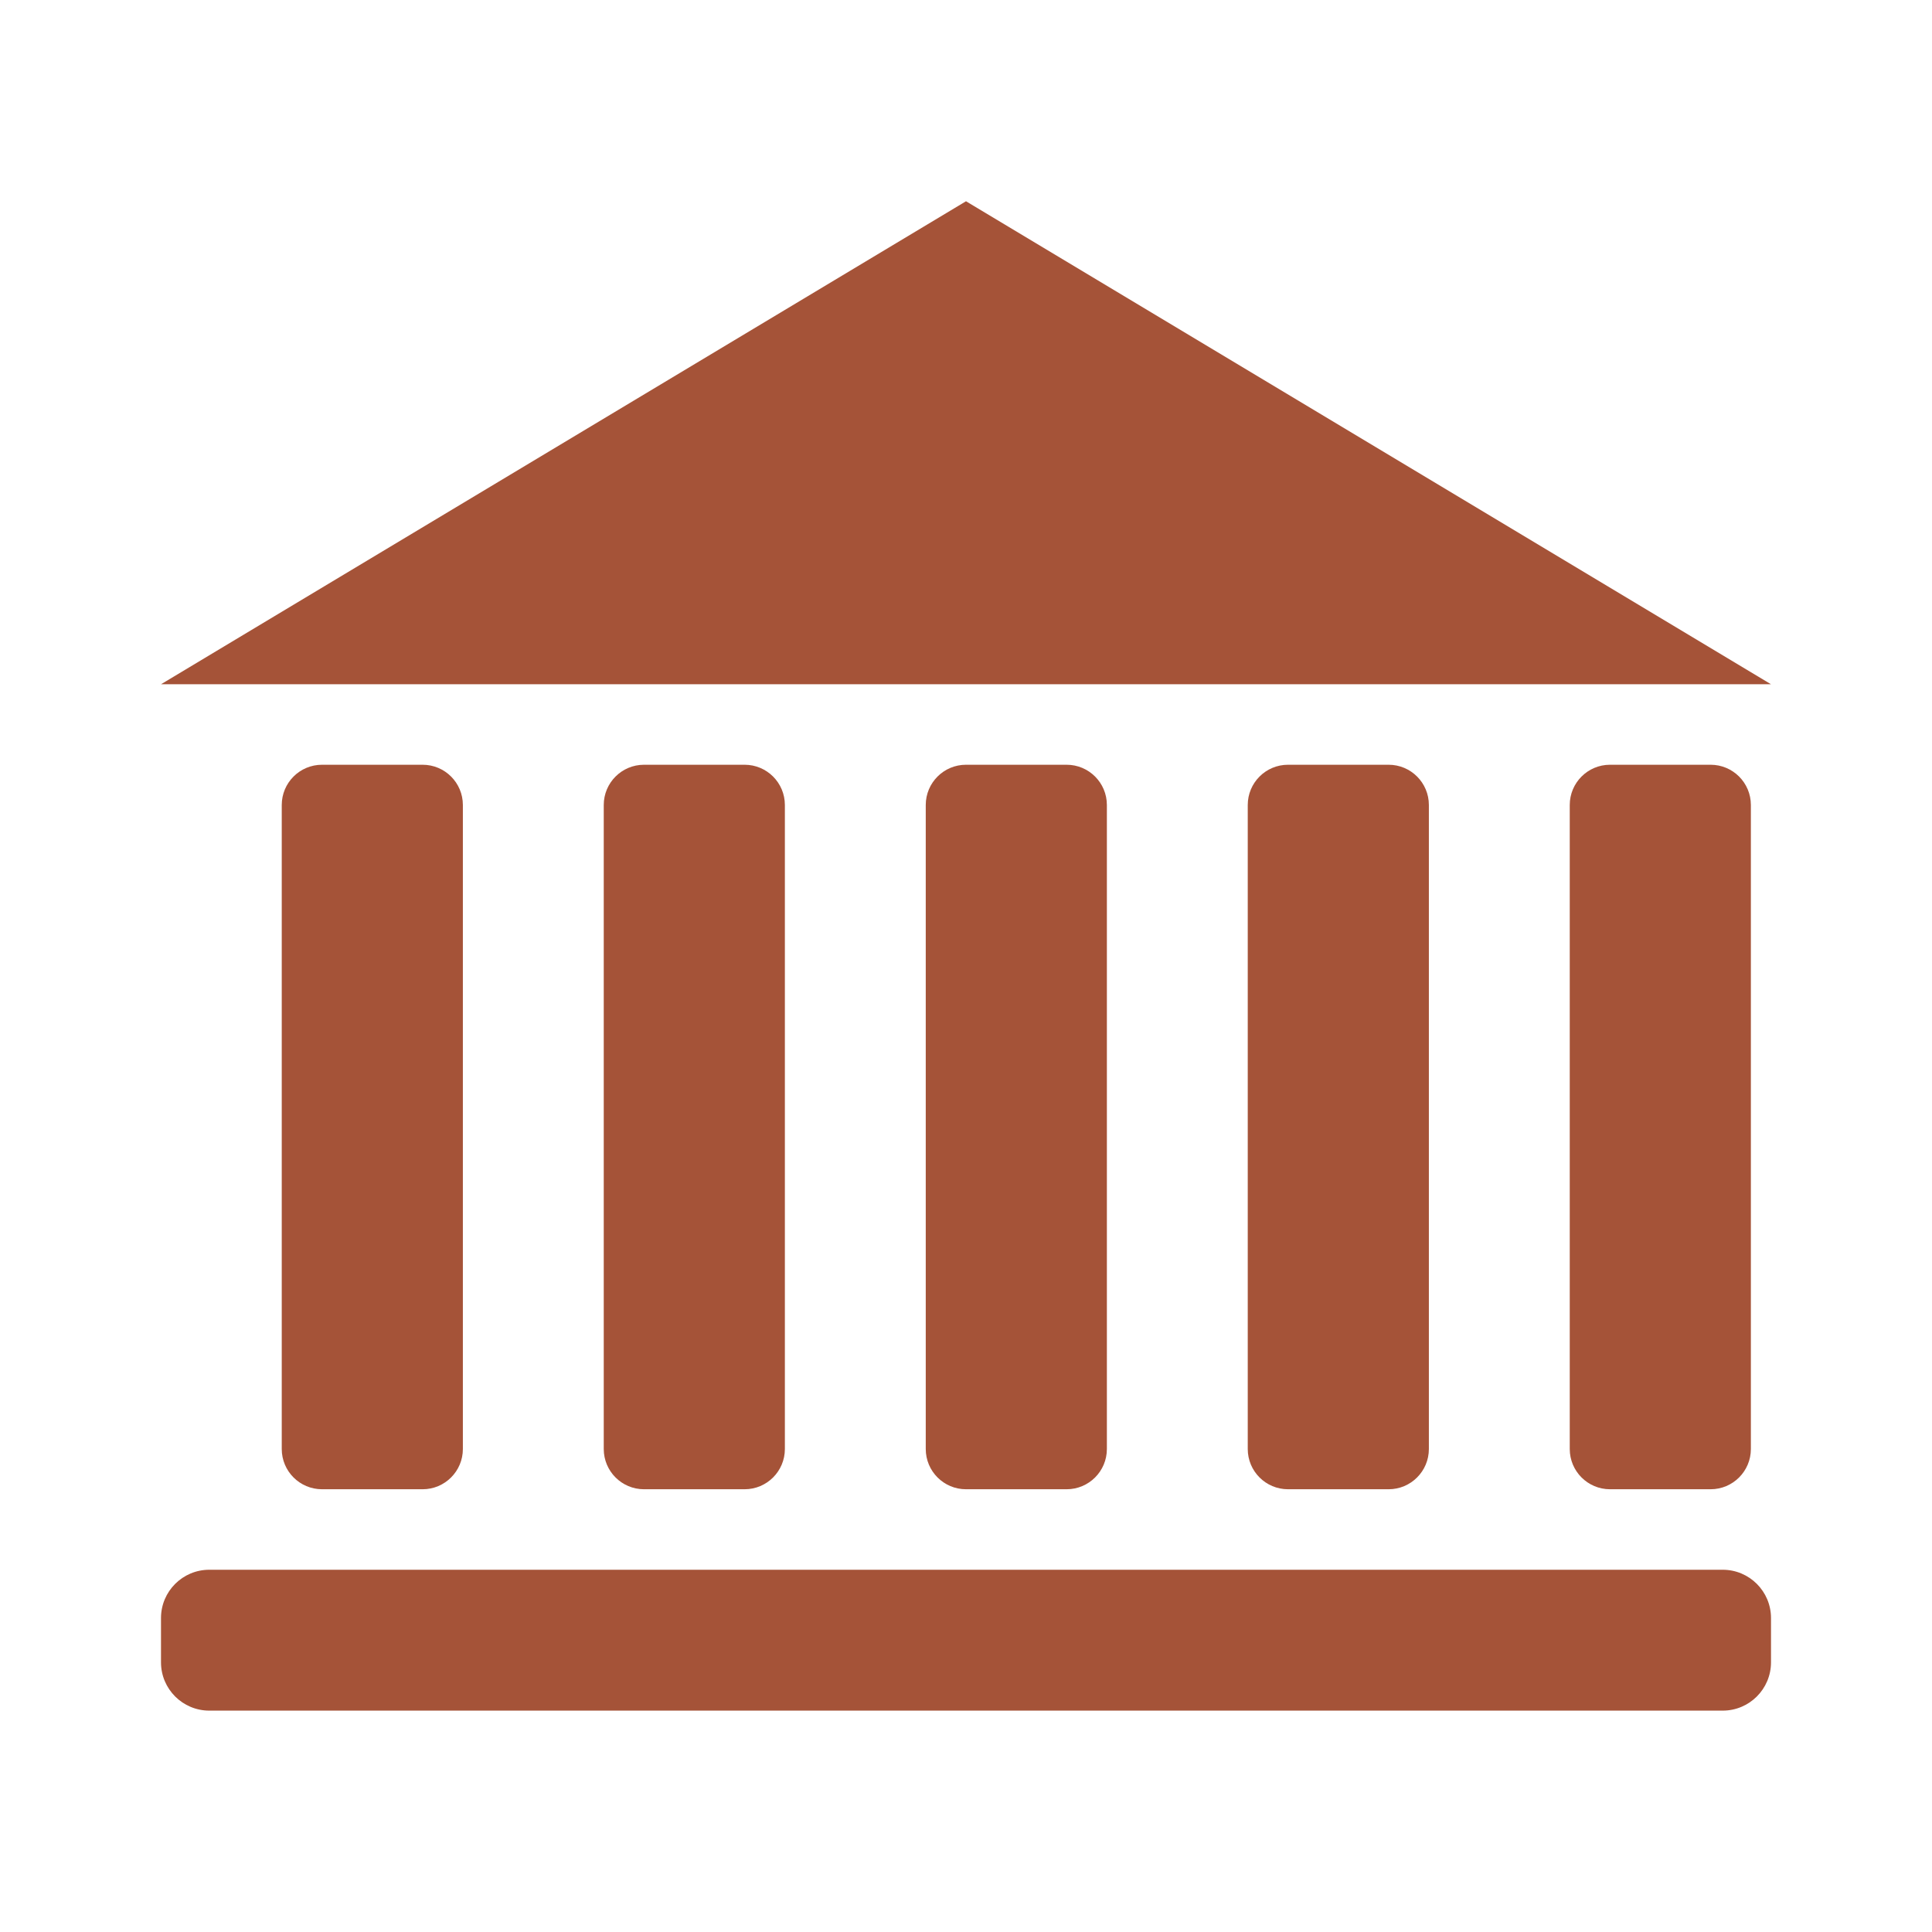
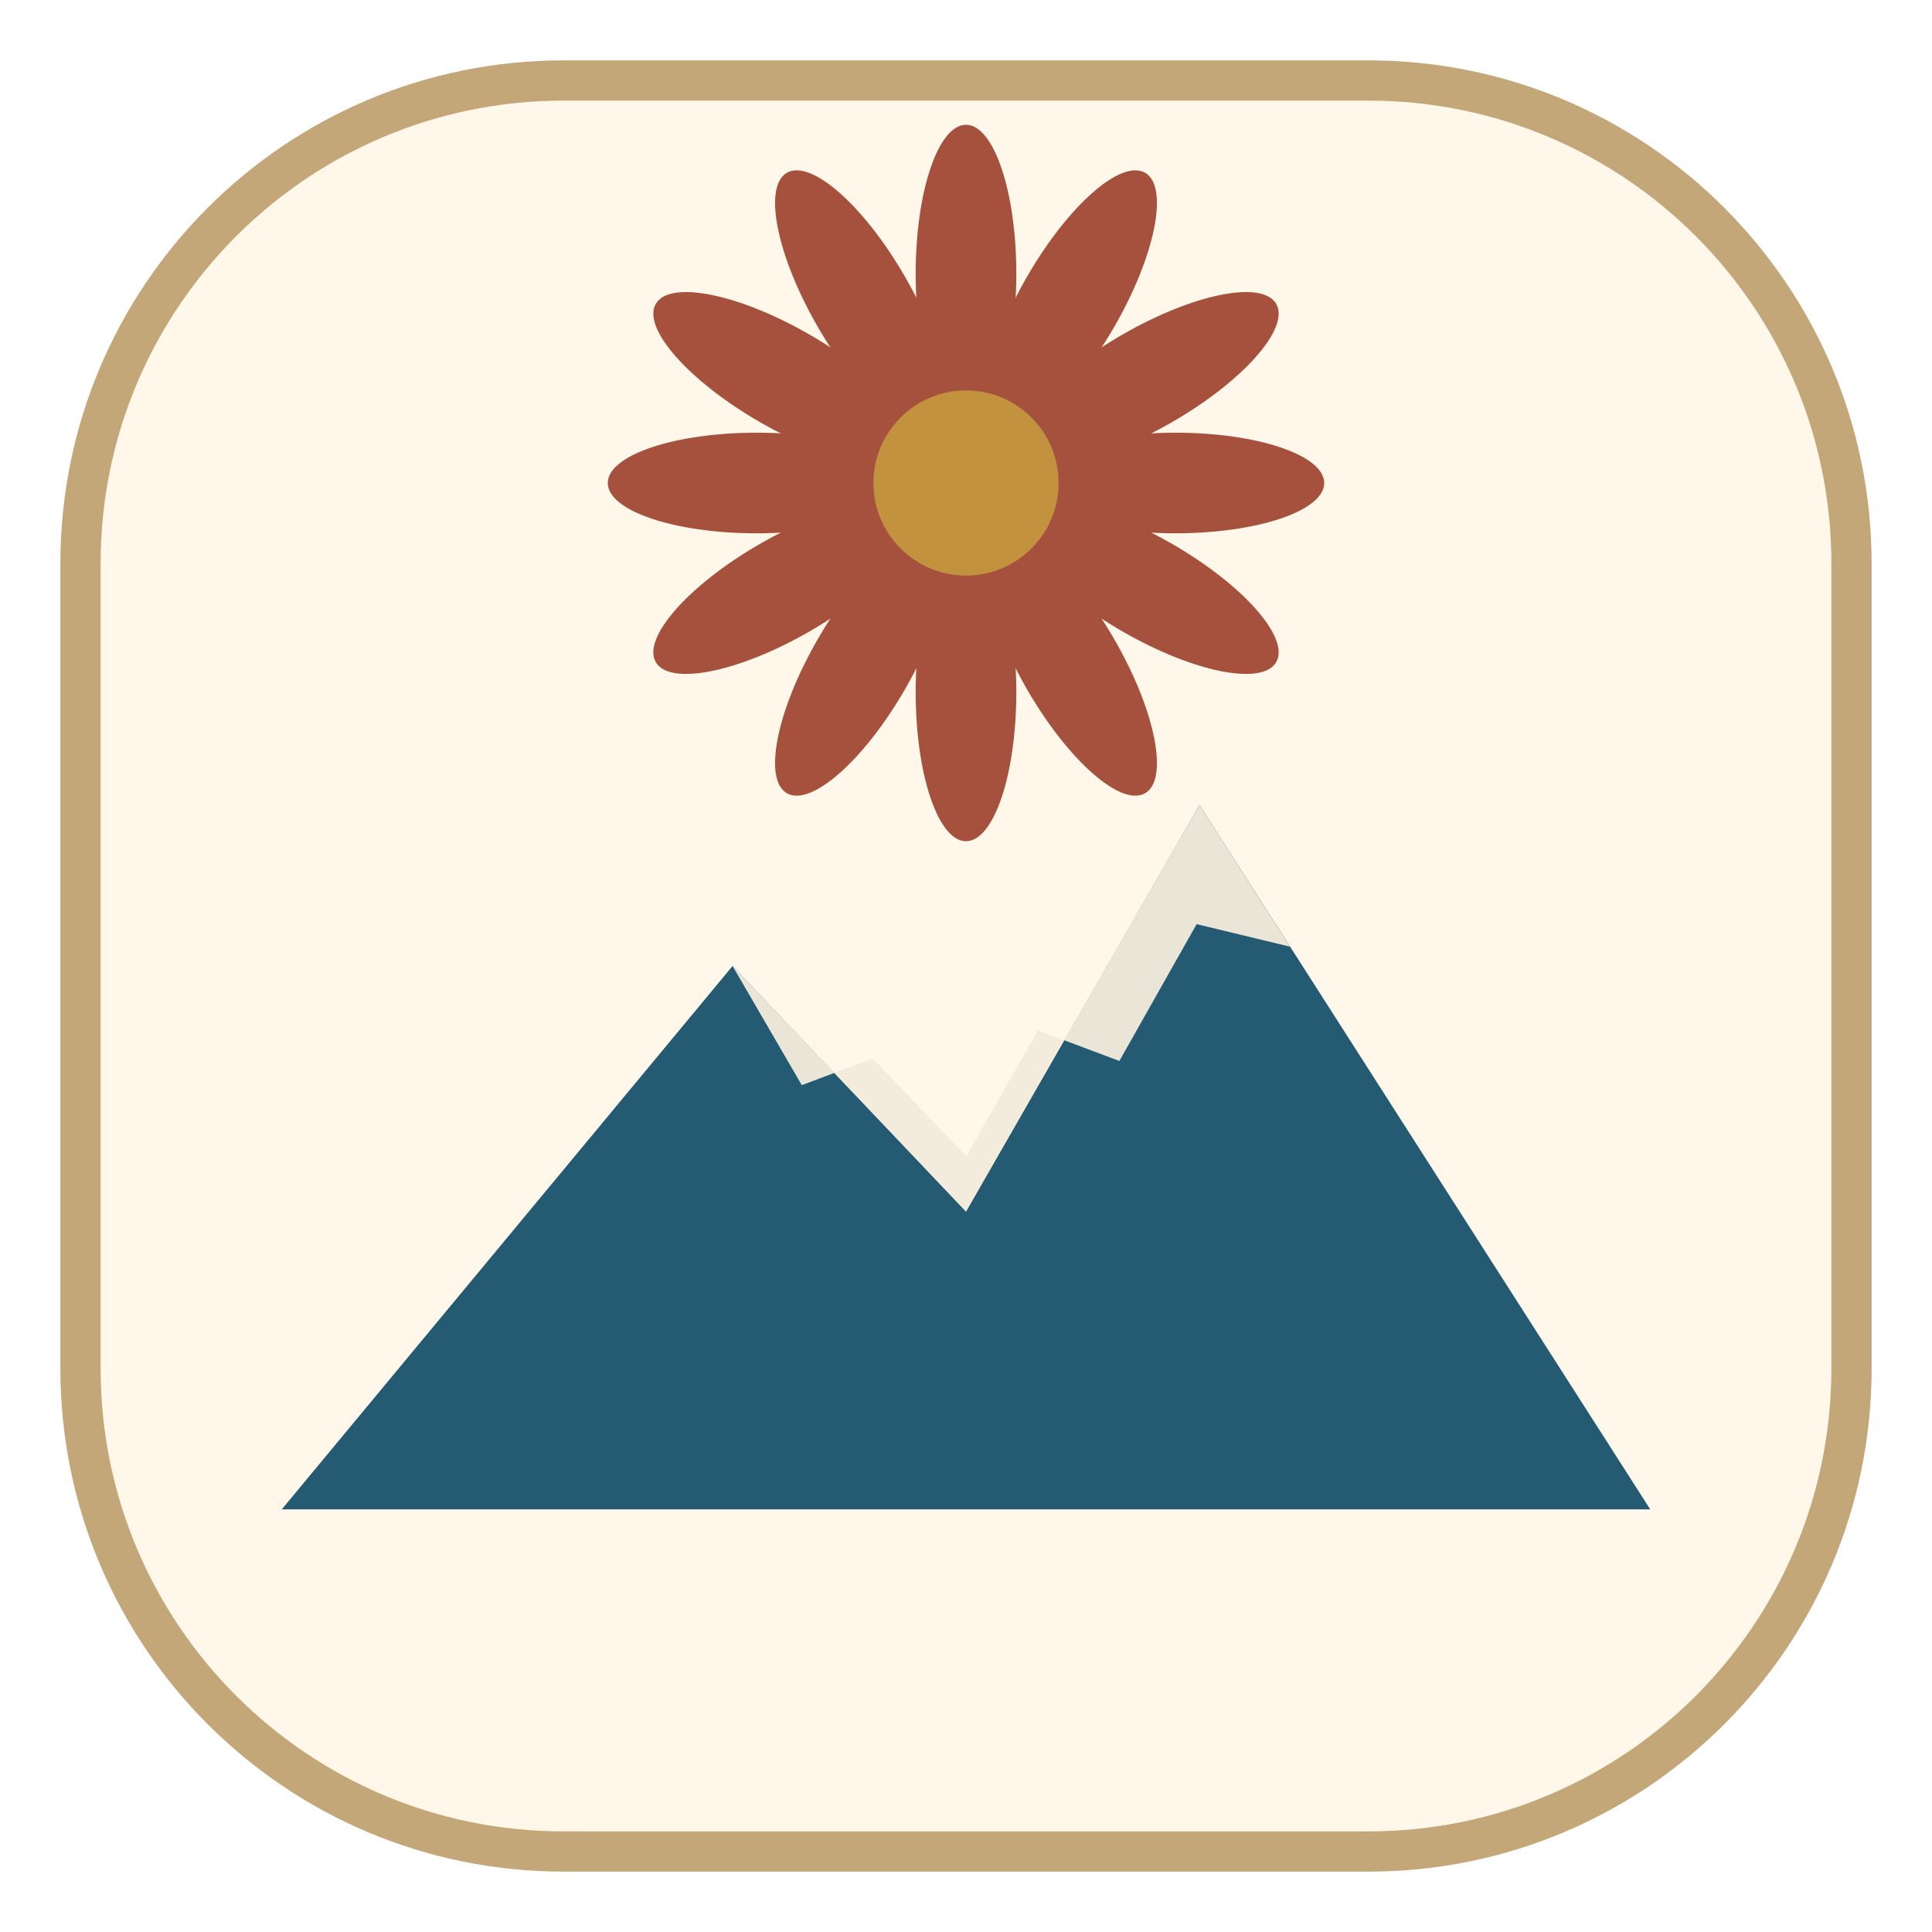
<svg xmlns="http://www.w3.org/2000/svg" viewBox="0 0 48 48" fill="none">
-   <path d="M24 5L44 17H4L24 5Z" fill="#a55338" />
-   <rect x="7" y="19" width="4.5" height="18" rx="1" fill="#a55338" />
-   <rect x="15" y="19" width="4.5" height="18" rx="1" fill="#a55338" />
-   <rect x="23" y="19" width="4.5" height="18" rx="1" fill="#a55338" />
-   <rect x="31" y="19" width="4.5" height="18" rx="1" fill="#a55338" />
-   <rect x="39" y="19" width="4.5" height="18" rx="1" fill="#a55338" />
-   <rect x="4" y="39" width="40" height="3.5" rx="1.2" fill="#a55338" />
+   <rect x="2" y="2" width="44" height="44" rx="12" fill="#FFF8EA" stroke="#C3A779" />
+   <path d="M7 37.5 18.2 24l5.8 6.1L29.8 20 41 37.5H7Z" fill="#245B72" />
+   <path d="m18.2 24 3.1 3.25 2.7 2.85 2.4-4.2 3.4-5.9 2.25 3.52-2.32-.56-1.92 3.4-2.02-.76-1.78 3.12-2.33-2.42-1.76.66L18.2 24Z" fill="#F3EADC" opacity=".96" />
+   <g fill="#A6513D" transform="translate(24 12)">
+     <ellipse cx="0" cy="-5.2" rx="1.25" ry="3.7" />
+     <ellipse cx="0" cy="-5.2" rx="1.25" ry="3.7" transform="rotate(30)" />
+     <ellipse cx="0" cy="-5.2" rx="1.25" ry="3.7" transform="rotate(60)" />
+     <ellipse cx="0" cy="-5.2" rx="1.25" ry="3.7" transform="rotate(90)" />
+     <ellipse cx="0" cy="-5.2" rx="1.25" ry="3.7" transform="rotate(120)" />
+     <ellipse cx="0" cy="-5.2" rx="1.25" ry="3.7" transform="rotate(150)" />
+     <ellipse cx="0" cy="-5.2" rx="1.25" ry="3.7" transform="rotate(180)" />
+     <ellipse cx="0" cy="-5.2" rx="1.25" ry="3.7" transform="rotate(210)" />
+     <ellipse cx="0" cy="-5.2" rx="1.25" ry="3.7" transform="rotate(240)" />
+     <ellipse cx="0" cy="-5.2" rx="1.25" ry="3.7" transform="rotate(270)" />
+     <ellipse cx="0" cy="-5.2" rx="1.25" ry="3.7" transform="rotate(300)" />
+     <ellipse cx="0" cy="-5.2" rx="1.25" ry="3.7" transform="rotate(330)" />
+     <circle r="2.3" fill="#C3923F" />
+   </g>
</svg>
